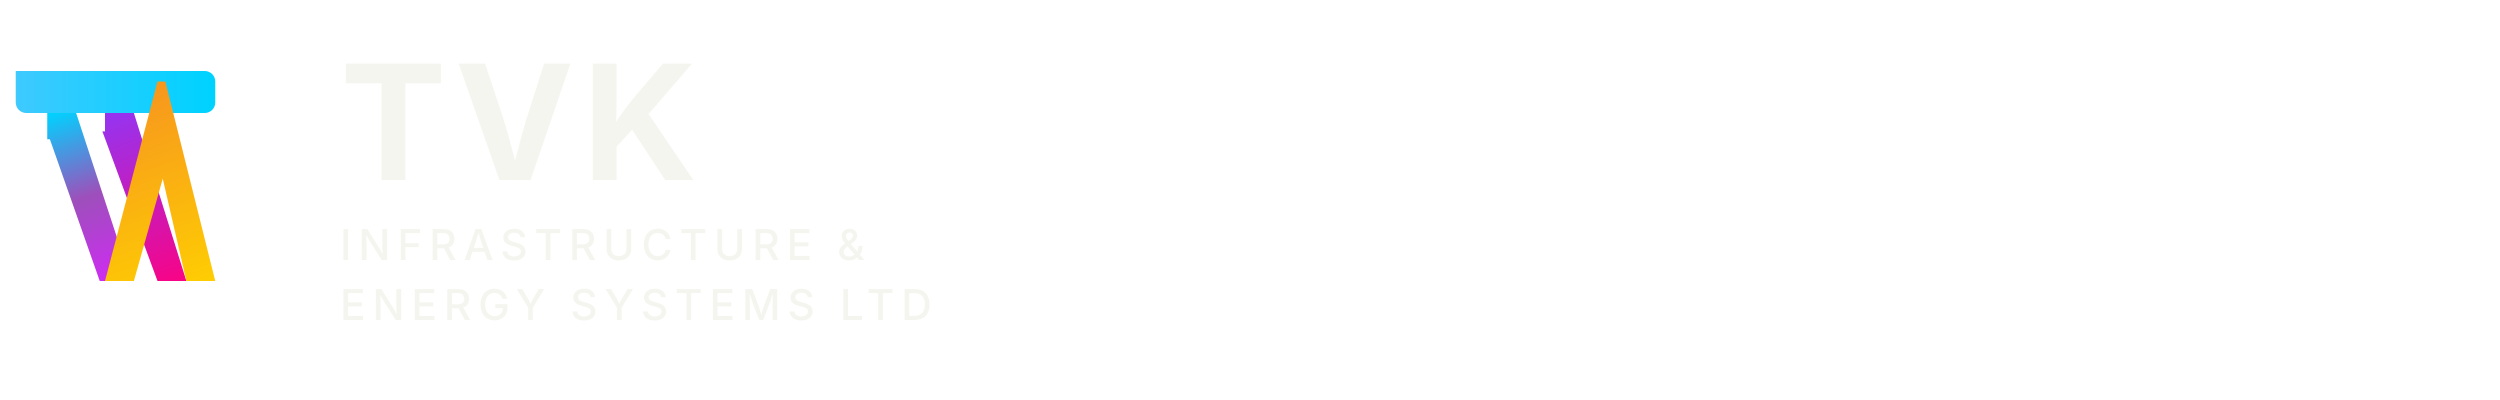
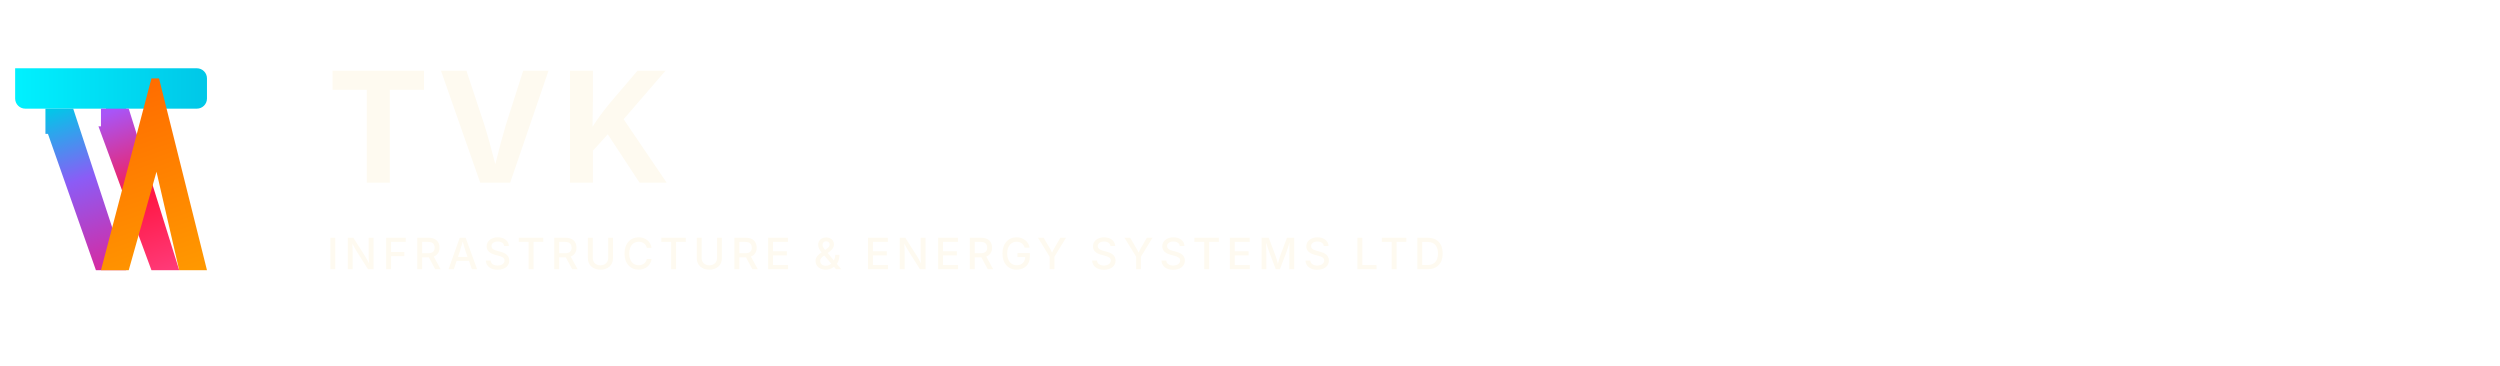
- <svg xmlns="http://www.w3.org/2000/svg" viewBox="0 0 500 80" fill="none" role="img" aria-label="TVK Infrastructure and Energy Systems">
+ <svg xmlns="http://www.w3.org/2000/svg" viewBox="0 0 520 76" fill="none" role="img" aria-label="TVK Infrastructure and Energy Systems">
  <defs>
    <linearGradient id="gCyan" x1="2" y1="6" x2="40" y2="6" gradientUnits="userSpaceOnUse">
-       <stop offset="0%" stop-color="#40C9FF" />
-       <stop offset="100%" stop-color="#00d2ff" />
+       <stop offset="0%" stop-color="#00f2ff" />
+       <stop offset="100%" stop-color="#00c8e8" />
    </linearGradient>
    <linearGradient id="gViolet" x1="10" y1="12" x2="22" y2="48" gradientUnits="userSpaceOnUse">
-       <stop offset="0%" stop-color="#00d2ff" />
-       <stop offset="45%" stop-color="#9d50bb" />
-       <stop offset="100%" stop-color="#DA22FF" />
+       <stop offset="0%" stop-color="#00c8e8" />
+       <stop offset="40%" stop-color="#8b5cf6" />
+       <stop offset="100%" stop-color="#e91e8c" />
    </linearGradient>
    <linearGradient id="gMagenta" x1="18" y1="14" x2="30" y2="48" gradientUnits="userSpaceOnUse">
-       <stop offset="0%" stop-color="#9733EE" />
-       <stop offset="100%" stop-color="#ff007f" />
+       <stop offset="0%" stop-color="#a855f7" />
+       <stop offset="50%" stop-color="#ff1744" />
+       <stop offset="100%" stop-color="#ff4081" />
    </linearGradient>
    <linearGradient id="gWarm" x1="26" y1="8" x2="40" y2="48" gradientUnits="userSpaceOnUse">
-       <stop offset="0%" stop-color="#F7971E" />
-       <stop offset="100%" stop-color="#FFD200" />
+       <stop offset="0%" stop-color="#ff6d00" />
+       <stop offset="100%" stop-color="#ff9d00" />
    </linearGradient>
  </defs>
  <g transform="translate(0, 10) scale(1.05)">
    <path fill="url(#gCyan)" d="M3 4h36c1.1 0 2 .9 2 2v4c0 1.1-.9 2-2 2H25v5h-4V12H5c-1.1 0-2-.9-2-2V4z" />
    <path fill="url(#gViolet)" d="M9 12h5.5l10.5 32H19L9.5 17H9v-5z" />
    <path fill="url(#gMagenta)" d="M19.5 15.5L30 44h5.5L25.5 12H20v3.5z" />
    <path fill="url(#gWarm)" d="M25 6h6.5l9.5 38h-5.5l-4.5-19.5-5.5 19.5H20l10-38z" />
  </g>
-   <text x="68" y="36" fill="#f5f5f0" font-family="'IBM Plex Sans', system-ui, -apple-system, 'Segoe UI', sans-serif" font-size="32" font-weight="700" letter-spacing="0.05em">TVK</text>
-   <text x="68" y="52" fill="#f5f5f0" font-family="'IBM Plex Sans', system-ui, -apple-system, 'Segoe UI', sans-serif" font-size="8.5" font-weight="500" letter-spacing="0.16em">INFRASTRUCTURE &amp;</text>
-   <text x="68" y="64" fill="#f5f5f0" font-family="'IBM Plex Sans', system-ui, -apple-system, 'Segoe UI', sans-serif" font-size="8.5" font-weight="500" letter-spacing="0.16em">ENERGY SYSTEMS LTD</text>
+   <text x="68" y="38" fill="#fefaf0" font-family="'IBM Plex Sans', system-ui, -apple-system, 'Segoe UI', sans-serif" font-size="32" font-weight="700" letter-spacing="0.05em">TVK</text>
+   <text x="68" y="56" fill="#fefaf0" font-family="'IBM Plex Sans', system-ui, -apple-system, 'Segoe UI', sans-serif" font-size="9" font-weight="500" letter-spacing="0.13em">INFRASTRUCTURE &amp; ENERGY SYSTEMS LTD</text>
</svg>
